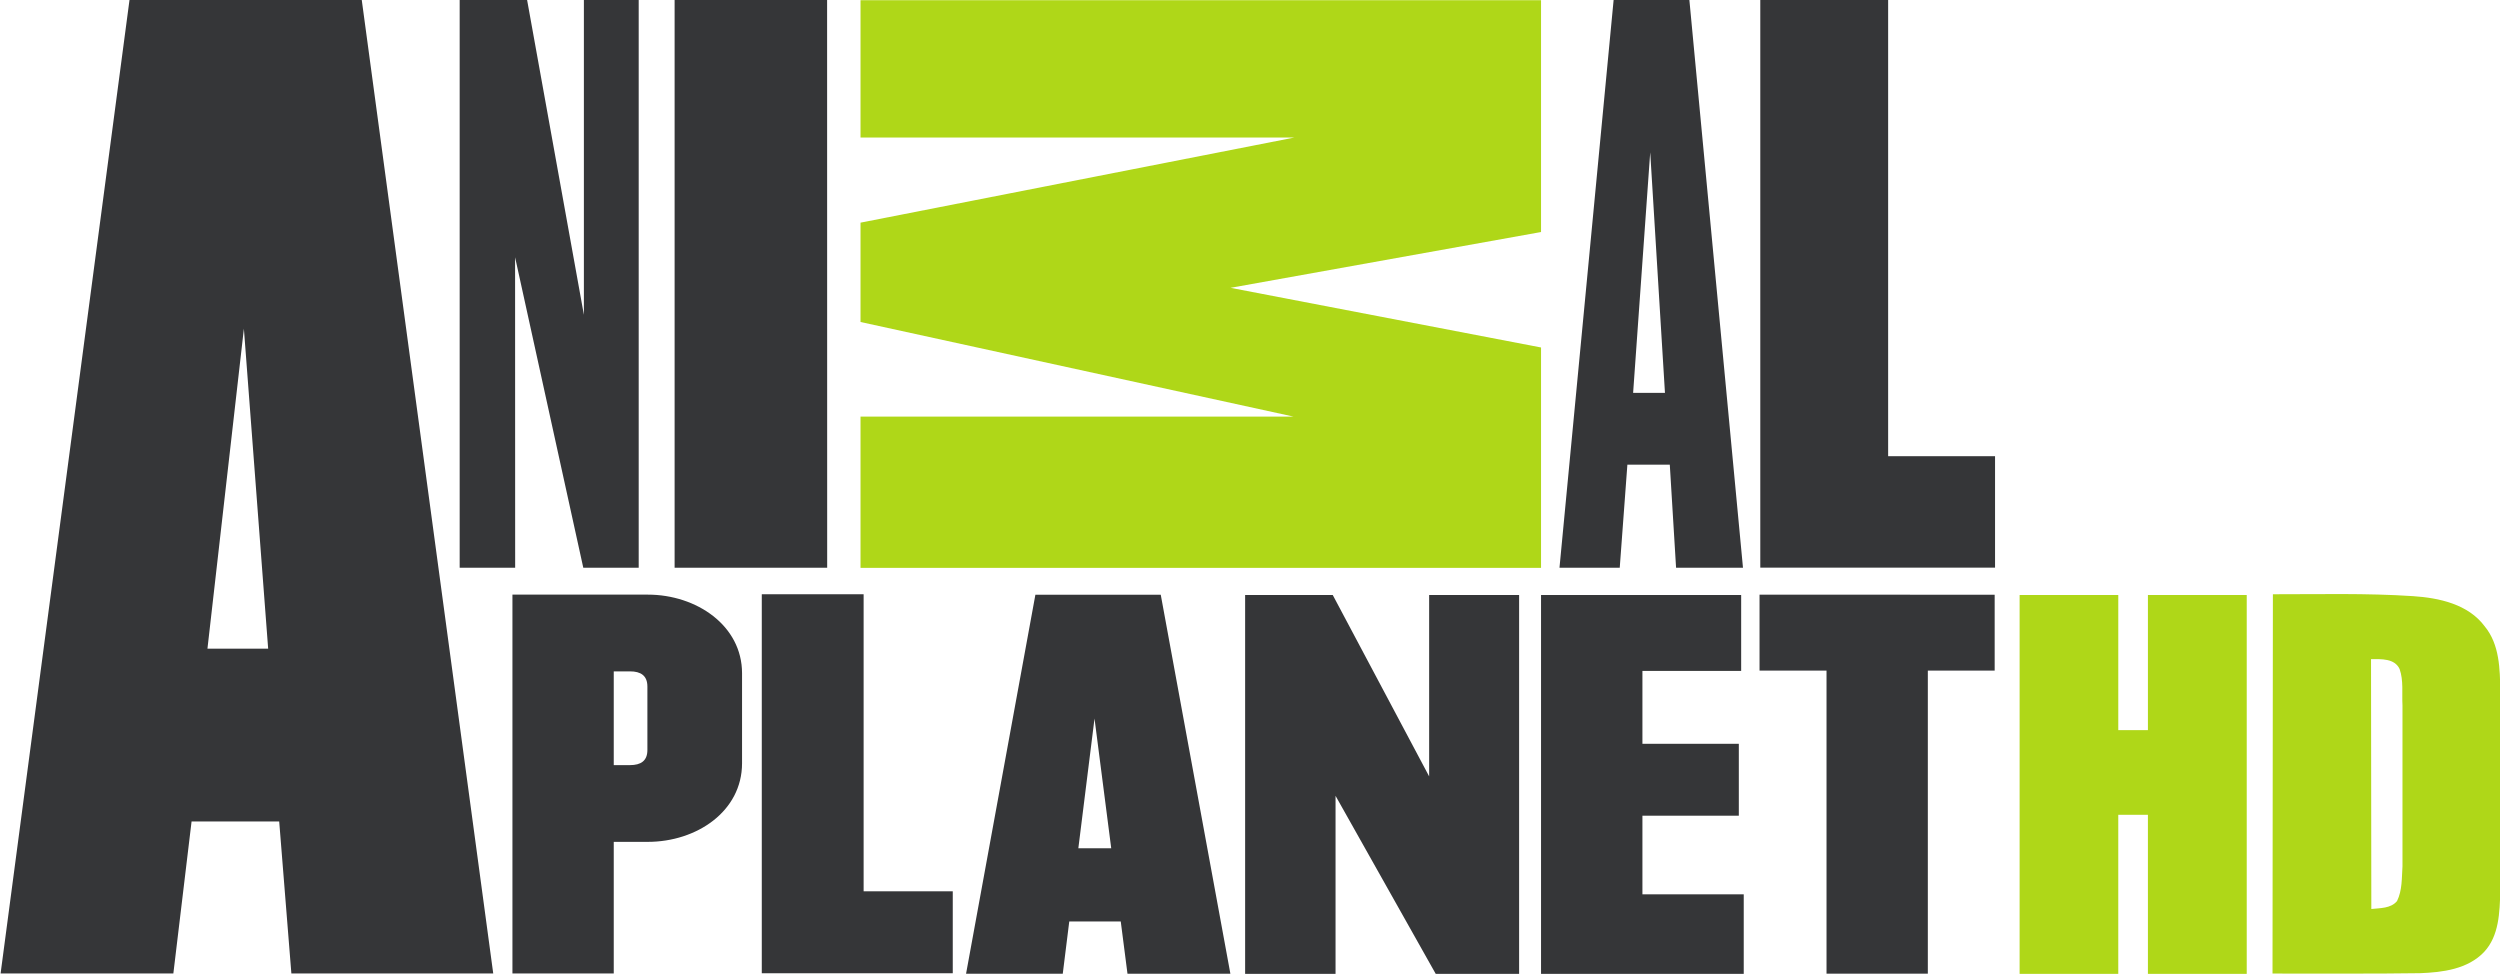
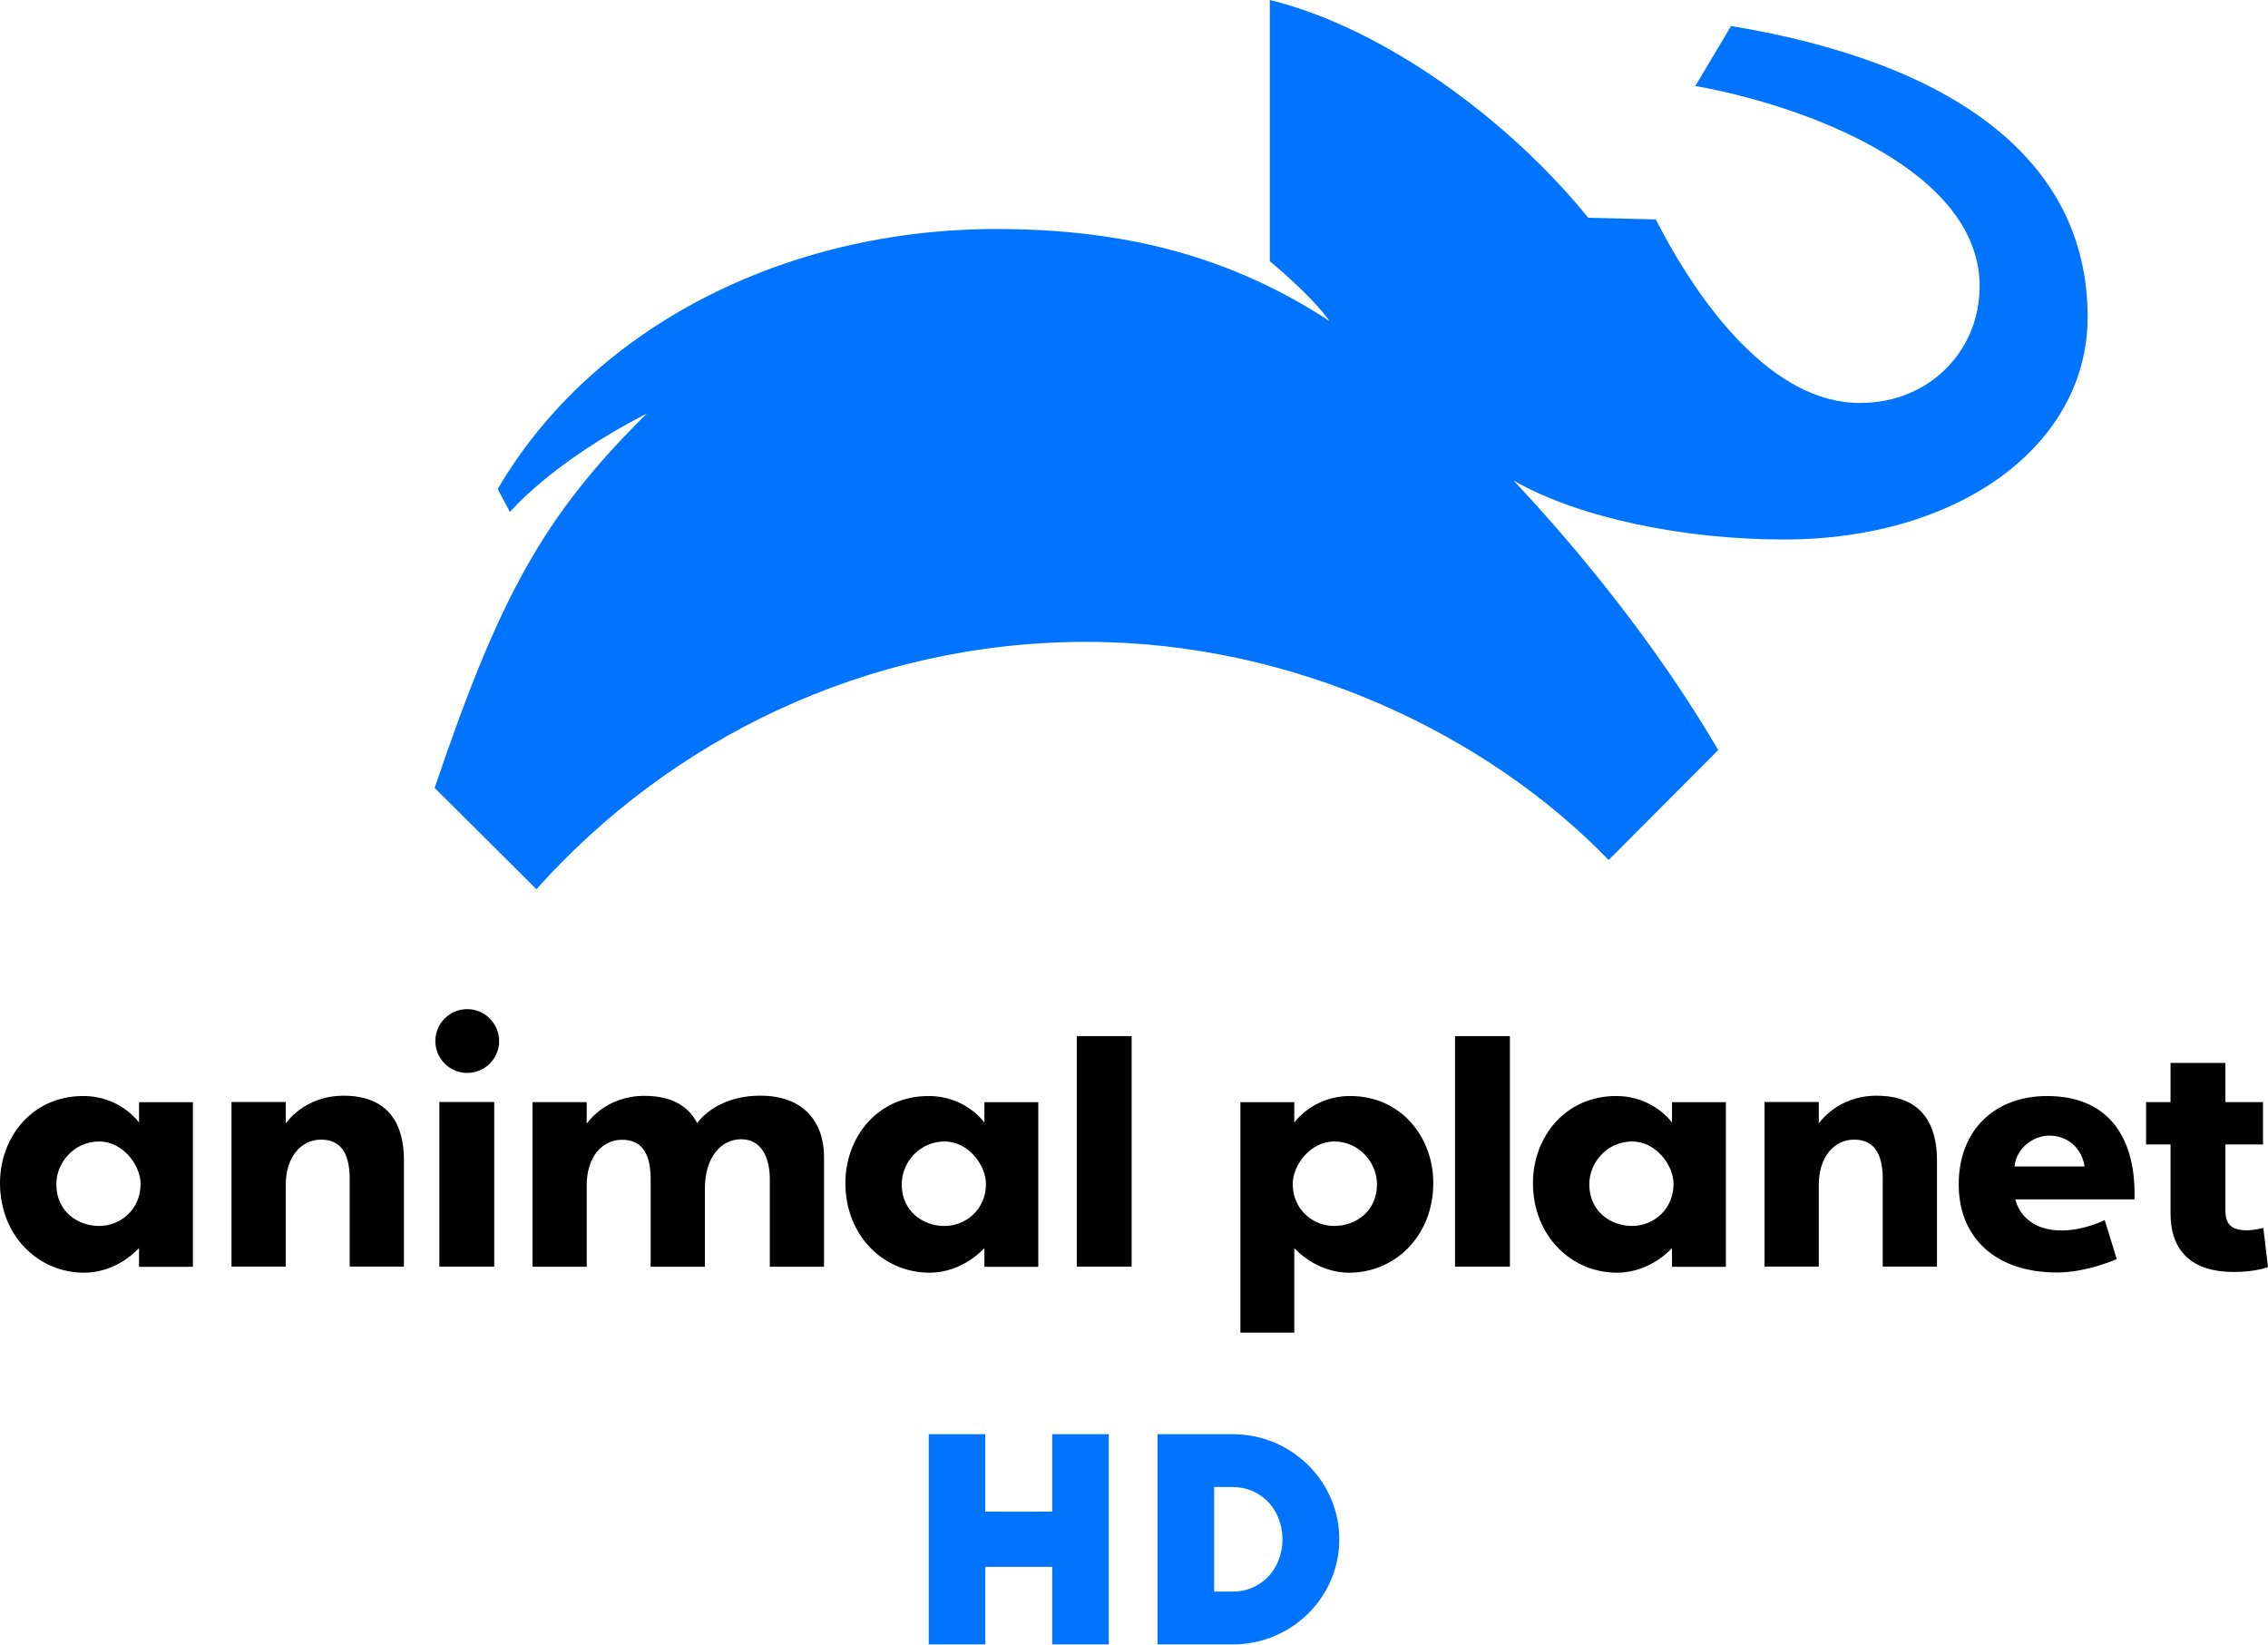
- <svg xmlns="http://www.w3.org/2000/svg" id="svg92786" width="9.331mm" height="3.634mm" version="1.1" viewBox="0 0 33.061 12.878">
-   <g id="layer1" transform="translate(-329.66 -228.78)">
-     <path id="path12376" d="m351 228.78-0.716 7.509h0.797l0.101-1.363h0.561l0.083 1.363h0.885l-0.709-7.509h-1.002zm0.484 2.015 0.195 3.181h-0.421l0.226-3.181z" fill="#353638" />
-     <path id="path12380" d="m337.38 228.78v4.164l-0.751-4.164h-0.892v7.509h0.734l-1e-3 -4.106 0.902 4.106h0.733v-7.509h-0.724z" fill="#353638" />
-     <path id="path12392" d="m352.94 228.78v7.508h3.105v-1.474h-1.414v-6.034h-1.691z" fill="#353638" />
-     <path id="path12404" d="m331.37 228.78-1.705 12.876h2.285l0.241-2.011h1.159l0.161 2.011h2.67l-1.739-12.876h-3.072zm1.031 8.58 0.482-4.232 0.321 4.232h-0.804z" fill="#353638" />
-     <path id="path12408" d="m338.58 228.78v7.509h2.018l-1e-3 -7.509h-2.016z" fill="#353638" />
-     <path id="path12412" d="m348.56 236.65v2.399l-1.275-2.399h-1.159v5.011h1.196v-2.355l1.325 2.355h1.103v-5.011h-1.19z" fill="#353638" />
-     <path id="path12416" d="m350.04 236.65v5.011h2.681v-1.052h-1.34v-1.04h1.275v-0.951h-1.275v-0.964h1.306v-1.004h-2.647z" fill="#353638" />
-     <path id="path12420" d="m338.22 238.7c0 0.144-0.087 0.2-0.23 0.2h-0.215v-1.24h0.215c0.142 0 0.23 0.056 0.23 0.201v0.839zm6e-3 -2.055h-1.791v5.011h1.34v-1.741h0.451c0.642 0 1.246-0.401 1.246-1.04v-1.19c0-0.632-0.604-1.04-1.246-1.04" fill="#353638" />
-     <path id="path12424" d="m352.93 237.65h0.886v4.008h1.34v-4.008h0.884v-1.004l-3.11-2.5e-4z" fill="#353638" />
-     <path id="path12428" d="m341.08 236.64h-1.347v5.013h2.526v-1.084h-1.179v-3.929z" fill="#353638" />
-     <path id="path12432" d="m343.92 240 0.214-1.716 0.221 1.716h-0.435zm1.089-3.354h-1.657l-0.917 5.013h1.279l0.086-0.691h0.681l0.089 0.691h1.361l-0.921-5.013z" fill="#353638" />
-     <path id="path12436" d="m350.04 231.85v-3.067h-9.001v1.816h5.739l-5.739 1.126v1.314l5.726 1.251h-5.726v2.001h9.001v-2.915l-4.107-0.789 4.107-0.738z" fill="#afd718" />
-     <path id="path31" d="m356.37 236.65h1.305v1.787h0.392v-1.787h1.307v5.011h-1.307l-1.1e-4 -2.104h-0.392v2.104h-1.305z" fill="#afd718" />
-     <path id="path33" d="m359.72 236.64c0.618 9.5e-4 1.236-0.016 1.853 0.025 0.345 0.023 0.73 0.105 0.949 0.4 0.197 0.24 0.201 0.564 0.206 0.859v2.647c-9e-3 0.276-0.015 0.587-0.215 0.801-0.216 0.227-0.548 0.269-0.846 0.28-0.651 0.01-1.301 3e-3 -1.952 5e-3l5e-3 -5.011m1.298 0.852 4e-3 3.305c0.116-0.013 0.258-6e-3 0.34-0.105 0.07-0.142 0.062-0.307 0.072-0.46v-2.128c-9e-3 -0.16 0.016-0.328-0.038-0.481-0.066-0.142-0.243-0.131-0.374-0.131z" fill="#afd718" />
+ <svg xmlns="http://www.w3.org/2000/svg" id="svg17830" width="3485" height="2526.4" version="1.1">
+   <link id="dark-mode" href="" rel="stylesheet" type="text/css" />
+   <style id="dark-mode-custom-style" type="text/css" />
+   <g id="g840" transform="matrix(3.485 0 0 3.485 445.54 -6460.9)">
+     <path id="path17862" d="m-91.17 2337.1c-22.618 0-36.674 18.257-36.674 38.359 0 23.154 16.76 39.525 37.063 39.525 14.962 0 24.233-10.886 24.233-10.886v8.294h23.758v-72.571h-23.758v8.985s-8.077-11.706-24.622-11.706zm6.998 20.043c10.746 0 18.315 10.658 18.315 18.704 0 11.019-8.587 18.532-18.315 18.532-9.258 0-18.834-6.261-18.834-18.402 0-9.613 7.927-18.834 18.834-18.834z" />
+     <path id="path17866" d="m-25.77 2412.3v-72.571h23.914v9.518s7.949-12.285 25.514-12.285c19.849 0 26.599 12.582 26.599 28.339v46.998h-23.914v-38.704c0-12.234-4.722-17.27-12.591-17.27-9.01 0-15.608 7.79-15.608 20.035v35.94z" />
+     <path id="path17869" d="m65.877 2412.3v-72.571h24.19v72.571z" />
+     <circle id="path17871" transform="matrix(1.3823,0,0,1.3823,48.503,-933.33)" cx="21.46" cy="2348.4" r="10.174" />
+     <path id="path17873" d="m182.96 2377.8v34.558h-23.914v-38.704c0-12.234-4.722-17.27-12.591-17.27-9.01 0-15.608 7.79-15.608 20.035v35.94h-23.914v-72.571h23.914v9.518s7.949-12.285 25.514-12.285c12.175 0 19.422 4.734 23.205 12.031 0 0 7.811-12.106 27.888-12.106 18.831 0 28.033 11.457 28.033 27.032v48.38h-23.914v-38.704c0-9.438-3.716-17.496-12.6-17.496-9.08 0-16.014 8.187-16.014 21.643z" />
+     <path id="path17877" d="m281.57 2337.1c-22.618 0-36.674 18.257-36.674 38.359 0 23.154 16.76 39.525 37.063 39.525 14.962 0 24.233-10.886 24.233-10.886v8.294h23.758v-72.571h-23.758v8.985s-8.077-11.706-24.622-11.706zm6.998 20.043c10.746 0 18.315 10.658 18.315 18.704 0 11.019-8.587 18.532-18.315 18.532-9.258 0-18.834-6.261-18.834-18.402 0-9.613 7.927-18.834 18.834-18.834z" />
+     <path id="path17879" d="m346.92 2412.3v-101.6h24.19v101.6z" />
+     <path id="path17881" d="m584.74 2337.1c-22.618 0-36.674 18.257-36.674 38.359 0 23.154 16.76 39.525 37.063 39.525 14.962 0 24.233-10.886 24.233-10.886v8.294h23.758v-72.571h-23.758v8.985s-8.077-11.706-24.622-11.706zm6.998 20.043c10.746 0 18.315 10.658 18.315 18.704 0 11.019-8.587 18.532-18.315 18.532-9.259 0-18.834-6.261-18.834-18.402 0-9.613 7.927-18.834 18.834-18.834z" />
+     <path id="path17883" d="m513.71 2412.3v-101.6h24.19v101.6z" />
+     <path id="path17885" d="m467.45 2337.1c22.618 0 36.674 18.257 36.674 38.359 0 23.154-16.76 39.525-37.063 39.525-14.962 0-24.233-10.886-24.233-10.886v37.304h-23.758v-101.58h23.758v8.985s8.077-11.706 24.622-11.706zm-6.998 20.043c-10.746 0-18.315 10.658-18.315 18.704 0 11.019 8.587 18.532 18.315 18.532 9.258 0 18.834-6.261 18.834-18.402 0-9.613-7.927-18.834-18.834-18.834z" />
+     <path id="path17887" d="m650.17 2412.3v-72.571h23.914v9.518s7.949-12.285 25.514-12.285c19.849 0 26.599 12.582 26.599 28.339v46.998h-23.914v-38.704c0-12.234-4.722-17.27-12.591-17.27-9.01 0-15.608 7.79-15.608 20.035v35.94z" />
+     <path id="path17889" d="m774.71 2337.1c-22.629 0-38.92 14.632-38.92 38.92 0 23.755 16.461 38.877 43.326 38.877 13.256 0 26.35-5.918 26.35-5.918l-5.313-17.192s-8.934 4.579-19.093 4.579c-12.764 0-18.707-7.177-20.303-13.693h52.527c0.743-24.795-9.512-45.573-38.575-45.573zm1.037 17.452c8.387 0 14.438 5.879 15.523 13.607h-30.901c0.864-8.305 8.513-13.607 15.378-13.607z" />
+     <path id="path17893" d="m853.37 2322.5v17.279h16.588v18.661h-16.588v29.028c0 5.934 2.417 8.832 9.478 8.832 3.165 0 7.249-1.063 7.249-1.063l2.057 17.274s-5.317 2.158-15.085 2.158c-18.223 0-27.889-8.982-27.889-25.819v-30.41h-10.782v-18.661h10.782v-17.279z" />
+   </g>
+   <path id="path17895" d="m1951.2 3.12e-5v401.33s62.326 51.01 91.973 91.973c-152.68-99.612-314.89-141.45-512.12-141.45-324.69 0-620.33 150.43-766.28 399.42l18.839 35.408s63.507-76.357 210.24-151.24c-160.28 158.11-227.41 284.23-325.95 575.06l156.32 155.68c204.53-228.85 505.47-380.04 845.15-380.04 321.44 0 617.44 143.86 802.46 335.11l168.39-168.9c-94.398-161.55-216.98-310.55-314.41-413.98 100.81 57.569 261.75 90.495 415.48 90.495 268.95 0 466.57-144.81 466.57-341.98 0-242.89-208.25-390.7-547.91-446.92l-54.927 92.151c170.94 30.483 436.88 129.97 436.88 307.71 0 97.497-75.423 179.27-184.09 179.27-134.3 0-245.83-149.77-313.61-282.02l-103.73-2.497c-119.05-147.31-311.51-291.07-489.3-334.56z" fill="#0074ff" stroke-width="3.485" />
+   <g id="g840-6" transform="matrix(1.3333 0 0 1.3333 1314.3 1978.4)" fill="#0074ff" stroke-width=".751">
+     <path id="path2-2" d="m84.584 168.79v242.18h65.151v-89.305l38.594-0.03 38.594 0.03v89.305h65.15v-242.18h-65.15v89.216l-38.594 0.078-38.594-0.078v-89.216z" />
+     <path id="path4-2" d="m348.32 168.79h73.216c9.276 0 17.214-0.239 24.786 0.582 26.206 2.134 51.533 13.276 71.067 30.849 18.25 16.274 31.503 38.16 37.13 61.984 6.221 25.875 3.471 53.794-7.806 77.912-11.495 24.929-31.751 45.665-56.319 57.882-14.403 7.213-30.233 11.555-46.289 12.705-5.77 0.451-11.407 0.267-17.34 0.267h-78.445v-242.18m65.237 181.34h19.181c4.296 0 9.144-0.049 13.606-1.078 13.644-2.517 26.093-10.534 34.208-21.758 15.297-21.097 15.582-51.721 1.029-73.276-7.295-10.849-18.603-18.896-31.225-22.307-5.76-1.59-11.659-2.036-17.594-2.036h-19.206z" />
  </g>
</svg>
